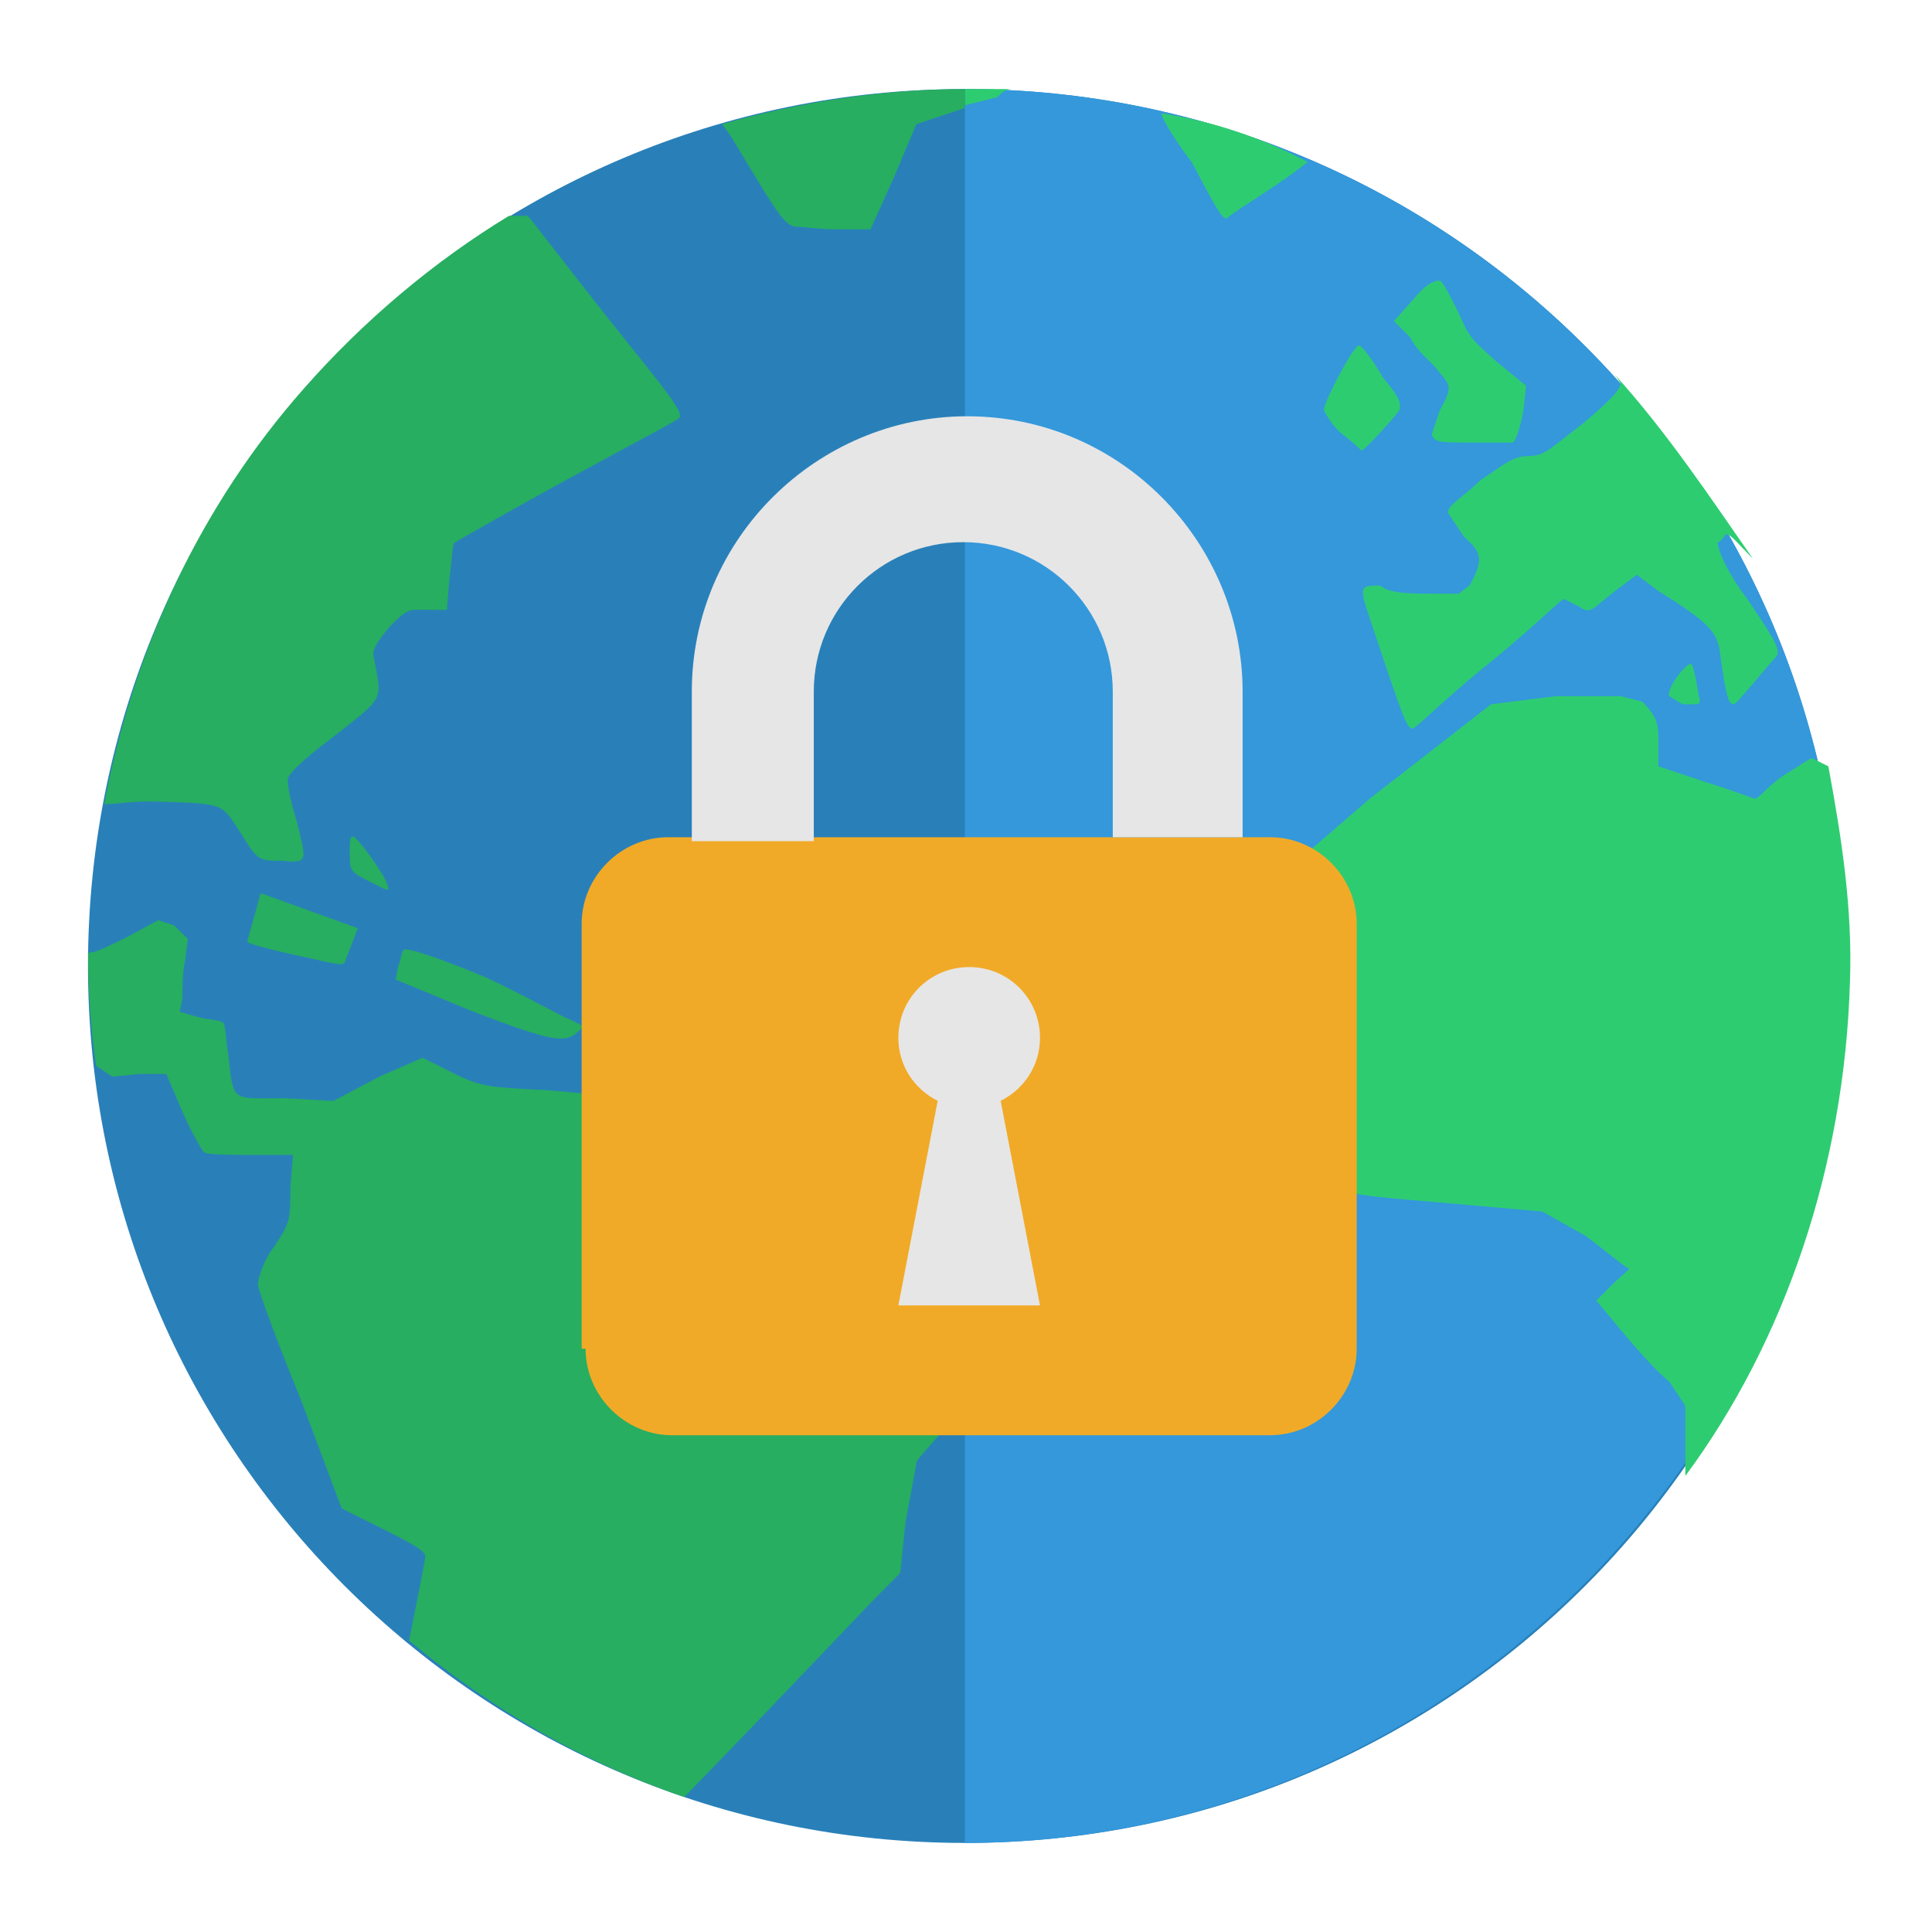
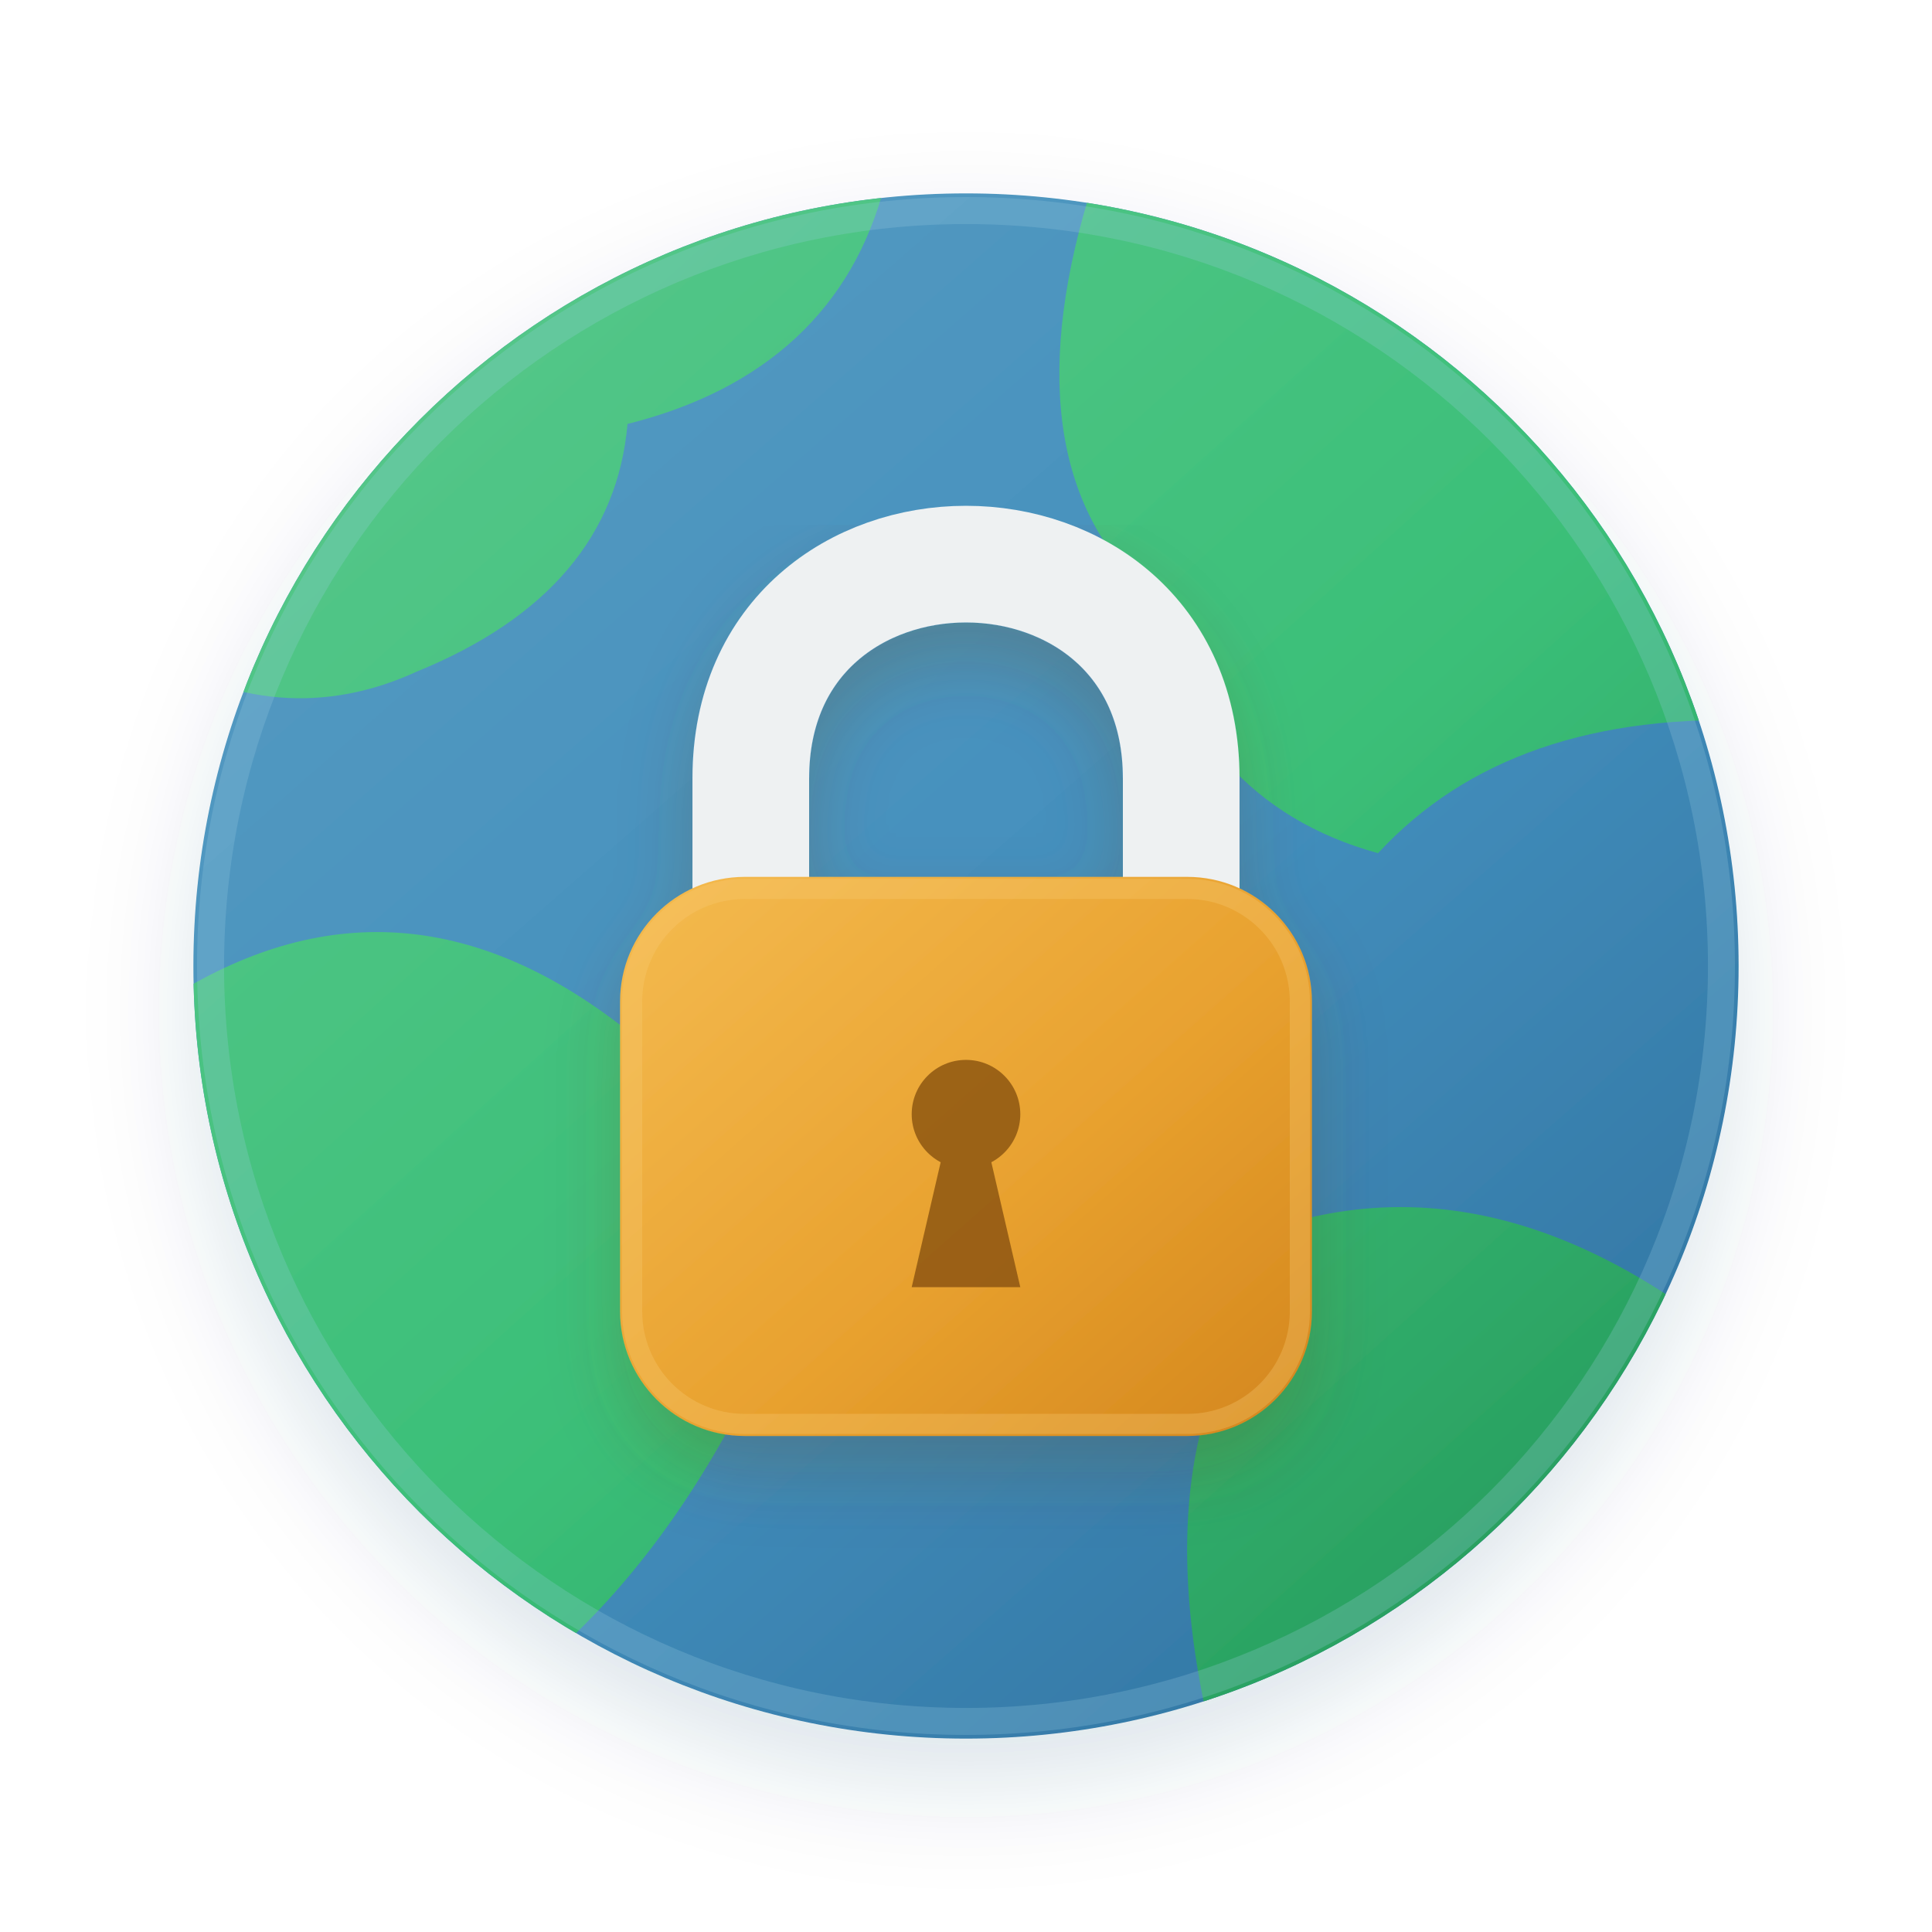
- <svg xmlns="http://www.w3.org/2000/svg" version="1.1" id="Layer_1" x="0px" y="0px" viewBox="0 0 96 96" style="enable-background:new 0 0 96 96;" xml:space="preserve">
-   <defs id="defs12" />
-   <style type="text/css" id="style2">
- 	.st0{fill:#2980B9;}
- 	.st1{fill:#3498DB;}
- 	.st2{fill:#2ECC71;}
- 	.st3{fill:#27AE60;}
- </style>
-   <g id="g8499" transform="matrix(1.340739,0,0,1.340739,-16.4092,-16.35546)">
-     <g id="XMLID_1_">
-       <circle r="32.5" cy="48" cx="48" class="st0" id="XMLID_3_" style="fill:#2980b9" />
-       <path d="m 48,15.5 v 65 C 65.9,80.5 80.5,65.7 80.5,48 80.5,30 65.9,15.5 48,15.5 Z" class="st1" id="XMLID_4_" style="fill:#3498db" />
-       <path d="m 48,15.5 v 0.6 l 1.2,-0.3 c 0.3,-0.3 0.4,-0.3 0.6,-0.3 h -1.1 z m 7.3,0.9 c -0.1,0 0.4,0.9 1.1,1.8 0.8,1.5 1.1,2.1 1.3,2.1 0.3,-0.3 1.9,-1.2 3,-2.1 -1.7,-0.9 -3.5,-1.5 -5.4,-1.8 z m 10.3,6.2 c -0.1,0 -0.4,0 -0.9,0.6 l -0.8,0.9 0.6,0.6 c 0.3,0.6 0.8,0.9 1,1.2 0.5,0.6 0.6,0.6 0.1,1.5 -0.2,0.6 -0.3,0.9 -0.3,0.9 0.1,0.3 0.3,0.3 1.4,0.3 h 1.6 c 0.1,0 0.3,-0.6 0.4,-1.2 l 0.1,-0.9 -1.1,-0.9 c -1,-0.9 -1,-0.9 -1.4,-1.8 -0.3,-0.6 -0.6,-1.2 -0.7,-1.2 z m -3,2.4 c -0.2,0 -1.3,2.1 -1.3,2.4 0,0 0.3,0.6 0.7,0.9 0.4,0.3 0.7,0.6 0.7,0.6 0.1,0 1.2,-1.2 1.4,-1.5 C 64.2,27.1 64,26.8 63.5,26.2 63.1,25.5 62.7,25 62.6,25 Z m 9.5,1.1 0.2,0.3 c 0,0.3 -0.7,0.9 -1.4,1.5 -1.2,0.9 -1.4,1.2 -2,1.2 -0.6,0 -0.9,0.3 -1.8,0.9 -0.6,0.6 -1.2,0.9 -1.2,1.2 0,0 0.2,0.3 0.6,0.9 0.7,0.6 0.7,0.9 0.2,1.8 l -0.4,0.3 h -1.1 c -0.6,0 -1.5,0 -1.8,-0.3 -0.9,0 -0.8,0 -0.1,2.1 1,3 1.1,3.2 1.3,3.2 0.1,0 1.3,-1.2 2.8,-2.4 1.5,-1.2 2.7,-2.4 2.8,-2.4 l 0.6,0.3 c 0.4,0.3 0.5,0 1.3,-0.6 l 0.8,-0.6 0.8,0.6 c 1.9,1.2 2.2,1.5 2.3,2.4 0.2,1.5 0.3,1.8 0.5,1.8 0.1,0 1.3,-1.5 1.6,-1.8 0.1,-0.3 -0.1,-0.6 -1.1,-2.1 -0.7,-0.9 -1.1,-1.8 -1.1,-2.1 0,0 0.1,0 0.3,-0.3 0.2,0 0.4,0.3 1,0.9 -1.6,-2.3 -3.2,-4.7 -5.1,-6.8 z m 2.8,10.7 c -0.2,0 -0.9,0.9 -0.8,1.2 l 0.5,0.3 H 75 c 0.2,0 0.3,0 0.2,-0.3 C 75.1,37.4 75,36.8 74.9,36.8 Z M 72.3,38 h -2.4 l -2.4,0.3 -4.5,3.5 -4.4,3.8 v 3.5 c 0,2.1 0,3.8 0.1,3.8 0.1,0 0.7,0.9 1.5,1.5 0.8,0.9 1.5,1.5 1.8,1.8 0.4,0.3 0.5,0.3 4,0.6 l 3.4,0.3 1.6,0.9 c 0.8,0.6 1.5,1.2 1.6,1.2 0.1,0 -0.3,0.3 -0.6,0.6 l -0.6,0.6 1,1.2 c 0.5,0.6 1.3,1.5 1.7,1.8 l 0.6,0.9 v 1.7 0.9 c 3.7,-5 5.9,-11.5 6.1,-18.3 0.1,-2.7 -0.3,-5.3 -0.8,-8 l -0.6,-0.3 c -0.1,0 -0.5,0.3 -1,0.6 -0.5,0.3 -1,0.9 -1.1,0.9 -0.1,0 -0.8,-0.3 -1.8,-0.6 l -1.8,-0.6 v -0.9 c 0,-0.6 0,-0.9 -0.6,-1.5 z M 48,63.7 V 64 h 0.2 z" class="st2" id="XMLID_13_" style="fill:#2ecc71" />
-       <path d="m 48,15.5 c -3.1,0 -6.2,0.5 -9,1.3 0.3,0.4 0.3,0.4 0.6,0.9 1.5,2.5 1.7,2.8 2.1,2.9 0.3,0 0.9,0.1 1.6,0.1 h 1.2 l 0.9,-2 0.8,-1.9 1.8,-0.6 z m -16.9,4.7 c -2.8,1.7 -5.4,3.9 -7.6,6.4 -3.8,4.3 -6.3,9.6 -7.4,15.4 0.5,0 0.9,-0.1 1.8,-0.1 2.8,0.1 2.5,0 3.4,1.4 0.5,0.8 0.6,0.8 1.4,0.8 1,0.1 0.9,0 0.5,-1.6 -0.2,-0.6 -0.3,-1.2 -0.3,-1.4 0,-0.2 0.5,-0.7 1.7,-1.6 1.9,-1.5 1.8,-1.3 1.5,-2.9 -0.1,-0.3 0.1,-0.6 0.6,-1.2 0.7,-0.7 0.7,-0.6 1.4,-0.6 h 0.7 l 0.1,-1.2 c 0.1,-0.7 0.1,-1.3 0.2,-1.3 0,0 1.9,-1.1 4.1,-2.3 2.2,-1.2 4.1,-2.2 4.2,-2.3 0.2,-0.2 -0.3,-0.8 -2.7,-3.8 -1.5,-1.9 -2.8,-3.6 -2.9,-3.7 z m -5.8,23 c -0.1,0 -0.1,0.3 -0.1,0.6 0,0.6 0,0.7 0.6,1 0.8,0.4 0.9,0.5 0.8,0.2 -0.1,-0.4 -1.2,-1.9 -1.3,-1.8 z m -3.4,2.1 -0.5,1.8 c 0.1,0.1 0.9,0.3 1.8,0.5 1,0.2 1.6,0.4 1.8,0.3 l 0.5,-1.3 z m -3.8,1 -1.1,0.6 c -0.6,0.3 -1.2,0.6 -1.4,0.6 h -0.1 c 0,1.4 0.1,2.8 0.3,4.2 l 0.6,0.4 1,-0.1 h 1 l 0.6,1.4 c 0.3,0.7 0.7,1.4 0.8,1.5 0.1,0.1 1,0.1 1.8,0.1 h 1.5 L 23,56.2 c 0,1.2 0,1.3 -0.6,2.2 -0.4,0.5 -0.6,1.2 -0.6,1.4 0,0.2 0.7,2.1 1.6,4.3 l 1.5,4 1.6,0.8 c 1.2,0.6 1.5,0.8 1.5,1 0,0.1 -0.4,2.1 -0.6,3.1 3,2.5 6.4,4.5 10.2,5.8 3.5,-3.6 6.8,-7.1 7.3,-7.6 l 0.7,-0.7 0.2,-1.9 c 0.2,-1.1 0.4,-2.1 0.4,-2.2 0,-0.1 0.5,-0.6 1,-1.2 0.5,-0.5 0.8,-1 0.8,-1.1 v -0.2 c -0.1,-0.1 -1.4,-1.1 -3,-2.2 l -3.1,-2.1 -1.1,-0.1 c -0.8,0 -1.2,0 -1.3,-0.2 C 39.4,59.2 39.2,58.5 39.1,57.7 39,56.9 38.9,56.2 38.8,56.1 38.8,56 38,56 37.1,56 36.2,56 35.4,55.9 35.3,55.8 35.2,55.7 35.2,55.1 35.1,54.3 35,53.6 34.9,53 34.8,52.9 34.7,52.8 33.7,52.7 32.5,52.6 30.5,52.5 30.1,52.5 29.1,52 l -1.2,-0.6 -1.6,0.7 -1.7,0.9 -1.8,-0.1 c -2,0 -1.9,0.2 -2.1,-1.6 C 20.6,50.7 20.6,50.1 20.5,50.1 20.4,50 20,50 19.6,49.9 L 18.9,49.7 19,49.2 c 0,-0.3 0,-1 0.1,-1.4 L 19.2,47 18.7,46.5 Z m 9.1,1.1 C 27.1,47.5 27.1,47.8 27,48 l -0.1,0.5 2.9,1.2 c 2.9,1.1 3.4,1.2 3.9,0.7 0.2,-0.2 0.1,-0.2 -0.3,-0.4 -0.3,-0.1 -1.7,-0.9 -3.2,-1.6 -1.7,-0.7 -2.9,-1.1 -3,-1 z" class="st3" id="XMLID_20_" style="fill:#27ae60" />
+ <svg xmlns="http://www.w3.org/2000/svg" width="1024" height="1024" viewBox="0 0 1024 1024">
+   <defs>
+     <linearGradient id="ocean" x1="245" y1="170" x2="770" y2="770" gradientUnits="userSpaceOnUse">
+       <stop stop-color="#579bc1" />
+       <stop offset=".52" stop-color="#438fbd" />
+       <stop offset="1" stop-color="#2f719e" />
+     </linearGradient>
+     <linearGradient id="land" x1="260" y1="190" x2="750" y2="735" gradientUnits="userSpaceOnUse">
+       <stop stop-color="#56c78a" />
+       <stop offset=".55" stop-color="#3bbf78" />
+       <stop offset="1" stop-color="#279b5d" />
+     </linearGradient>
+     <linearGradient id="lock" x1="385" y1="400" x2="650" y2="700" gradientUnits="userSpaceOnUse">
+       <stop stop-color="#f3b84c" />
+       <stop offset=".55" stop-color="#e8a12f" />
+       <stop offset="1" stop-color="#d4871e" />
+     </linearGradient>
+     <clipPath id="globe-clip">
+       <circle cx="512" cy="455" r="315" />
+     </clipPath>
+     <filter id="globe-shadow" x="150" y="90" width="730" height="760" filterUnits="userSpaceOnUse" color-interpolation-filters="sRGB">
+       <feDropShadow dx="0" dy="18" stdDeviation="22" flood-color="#174d6f" flood-opacity=".14" />
+     </filter>
+     <filter id="lock-shadow" x="280" y="210" width="470" height="540" filterUnits="userSpaceOnUse" color-interpolation-filters="sRGB">
+       <feDropShadow dx="0" dy="18" stdDeviation="18" flood-color="#70430c" flood-opacity=".2" />
+     </filter>
+   </defs>
+   <g transform="translate(512 512) scale(1.3) translate(-512 -455)">
+     <g filter="url(#globe-shadow)">
+       <circle cx="512" cy="455" r="315" fill="url(#ocean)" />
+       <g clip-path="url(#globe-clip)" fill="url(#land)">
+         <path d="M177 326c74-121 177-185 302-190-13 51-49 84-105 98-4 45-32 79-86 101-37 17-75 14-111-9Z" />
+         <path d="M564 135c129 18 229 103 273 220-69-3-121 15-157 54-51-14-83-50-95-107-38-36-45-92-21-167Z" />
+         <path d="M189 467c63-39 125-34 187 16 57 25 73 73 48 144-45 90-108 146-189 166-58-88-73-197-46-326Z" />
+         <path d="M612 572c78-38 157-18 238 59-45 89-122 144-231 164-20-67-22-122-7-165-22-17-22-36 0-58Z" />
+       </g>
+       <circle cx="512" cy="455" r="308" fill="none" stroke="#9ccde2" stroke-width="11" stroke-opacity=".24" />
    </g>
-     <g transform="matrix(1.458069,0,0,1.458069,-22.63154,-19.61514)" id="g7664">
-       <path id="XMLID_6_" class="st3" d="m 38.8,56.1 c 0,1.2 1,2.2 2.2,2.2 h 15.2 c 1.2,0 2.2,-1 2.2,-2.2 V 45.3 c 0,-1.2 -1,-2.2 -2.2,-2.2 H 40.9 c -1.2,0 -2.2,1 -2.2,2.2 v 10.8 z" style="fill:#f1aa27;fill-opacity:1" />
-       <path style="fill:#e6e6e6" id="XMLID_7_" class="st4" d="m 55.5,43.1 h -3.3 v -3.7 c 0,-2.1 -1.7,-3.8 -3.8,-3.8 -2.1,0 -3.8,1.7 -3.8,3.8 v 3.8 h -3.1 v -3.8 c 0,-3.9 3.2,-7 7,-7 3.9,0 7,3.2 7,7 z" />
-       <path style="fill:#e6e6e6;fill-opacity:1" id="XMLID_8_" class="st5" d="m 50.35,48.2 c 0,-1 -0.8,-1.8 -1.8,-1.8 -1,0 -1.8,0.8 -1.8,1.8 0,0.7 0.4,1.3 1,1.6 l -1,5.2 h 3.6 l -1,-5.2 c 0.6,-0.3 1,-0.9 1,-1.6 z" />
+     <g transform="translate(512 490) scale(.82) translate(-512 -490)" filter="url(#lock-shadow)">
+       <path d="M405 429v-75c0-142 214-142 214 0v75" fill="none" stroke="#eef1f2" stroke-width="58" stroke-linecap="round" />
+       <rect x="340" y="403" width="344" height="278" rx="62" fill="url(#lock)" />
+       <rect x="346" y="409" width="332" height="266" rx="56" fill="none" stroke="#f7cb75" stroke-width="10" stroke-opacity=".3" />
+       <g fill="#85500f" opacity=".78">
+         <path d="M501 538h22l16 69h-54Z" />
+         <circle cx="512" cy="521" r="27" />
+       </g>
    </g>
  </g>
</svg>
